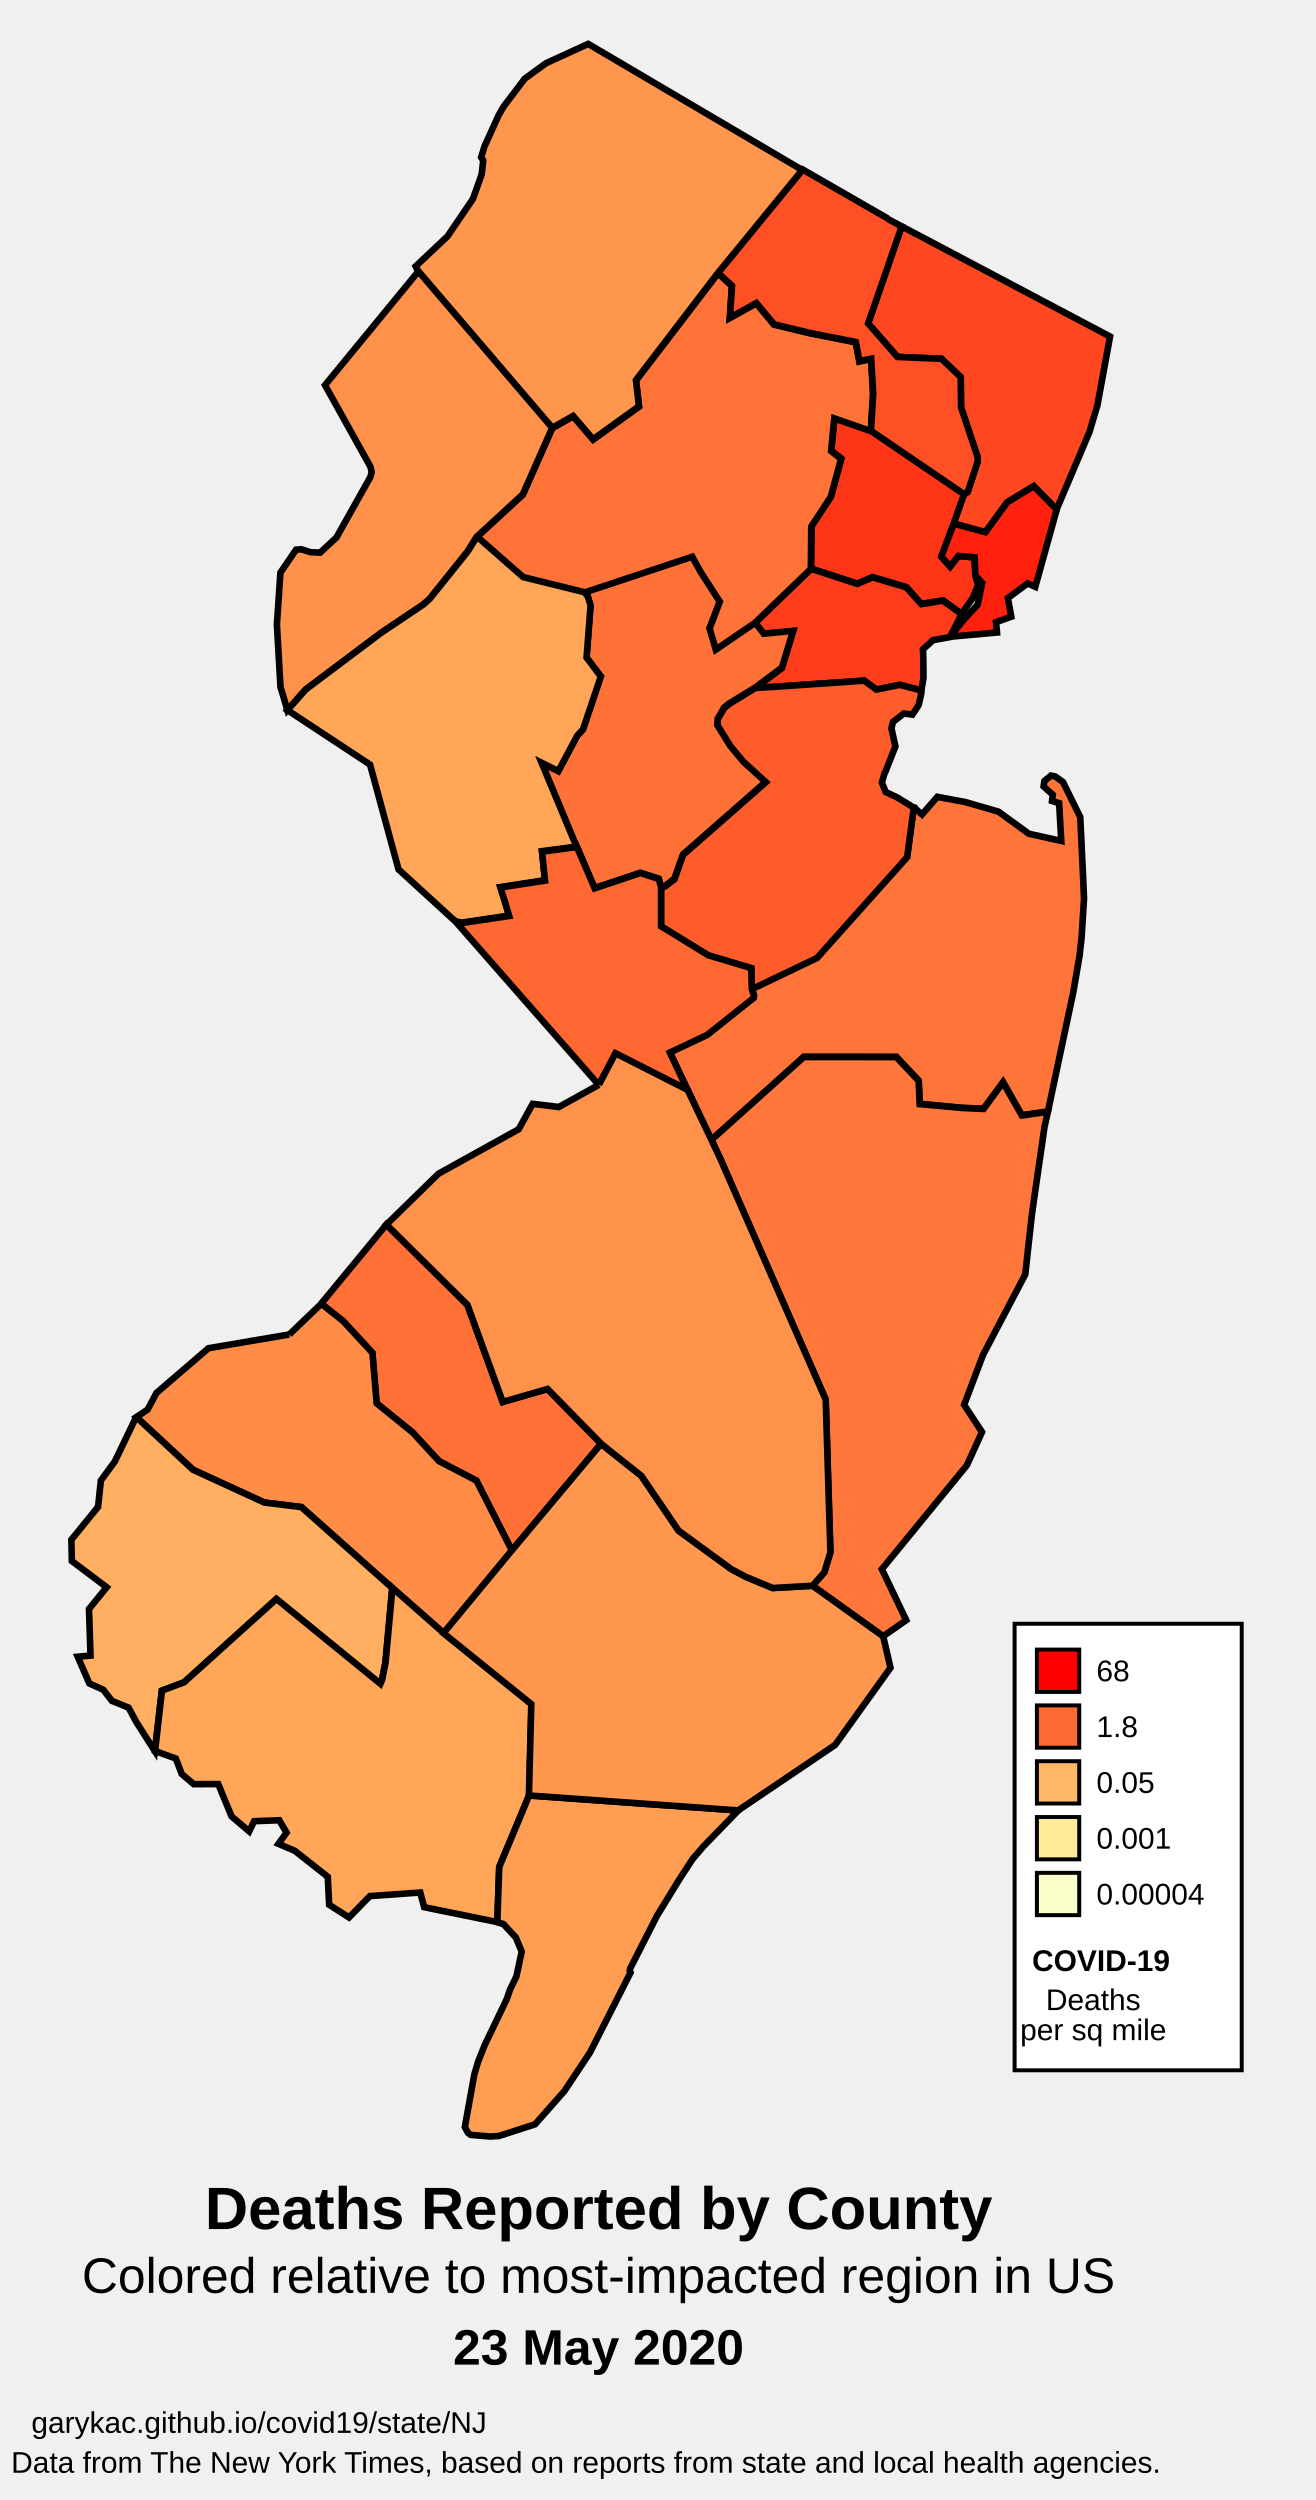
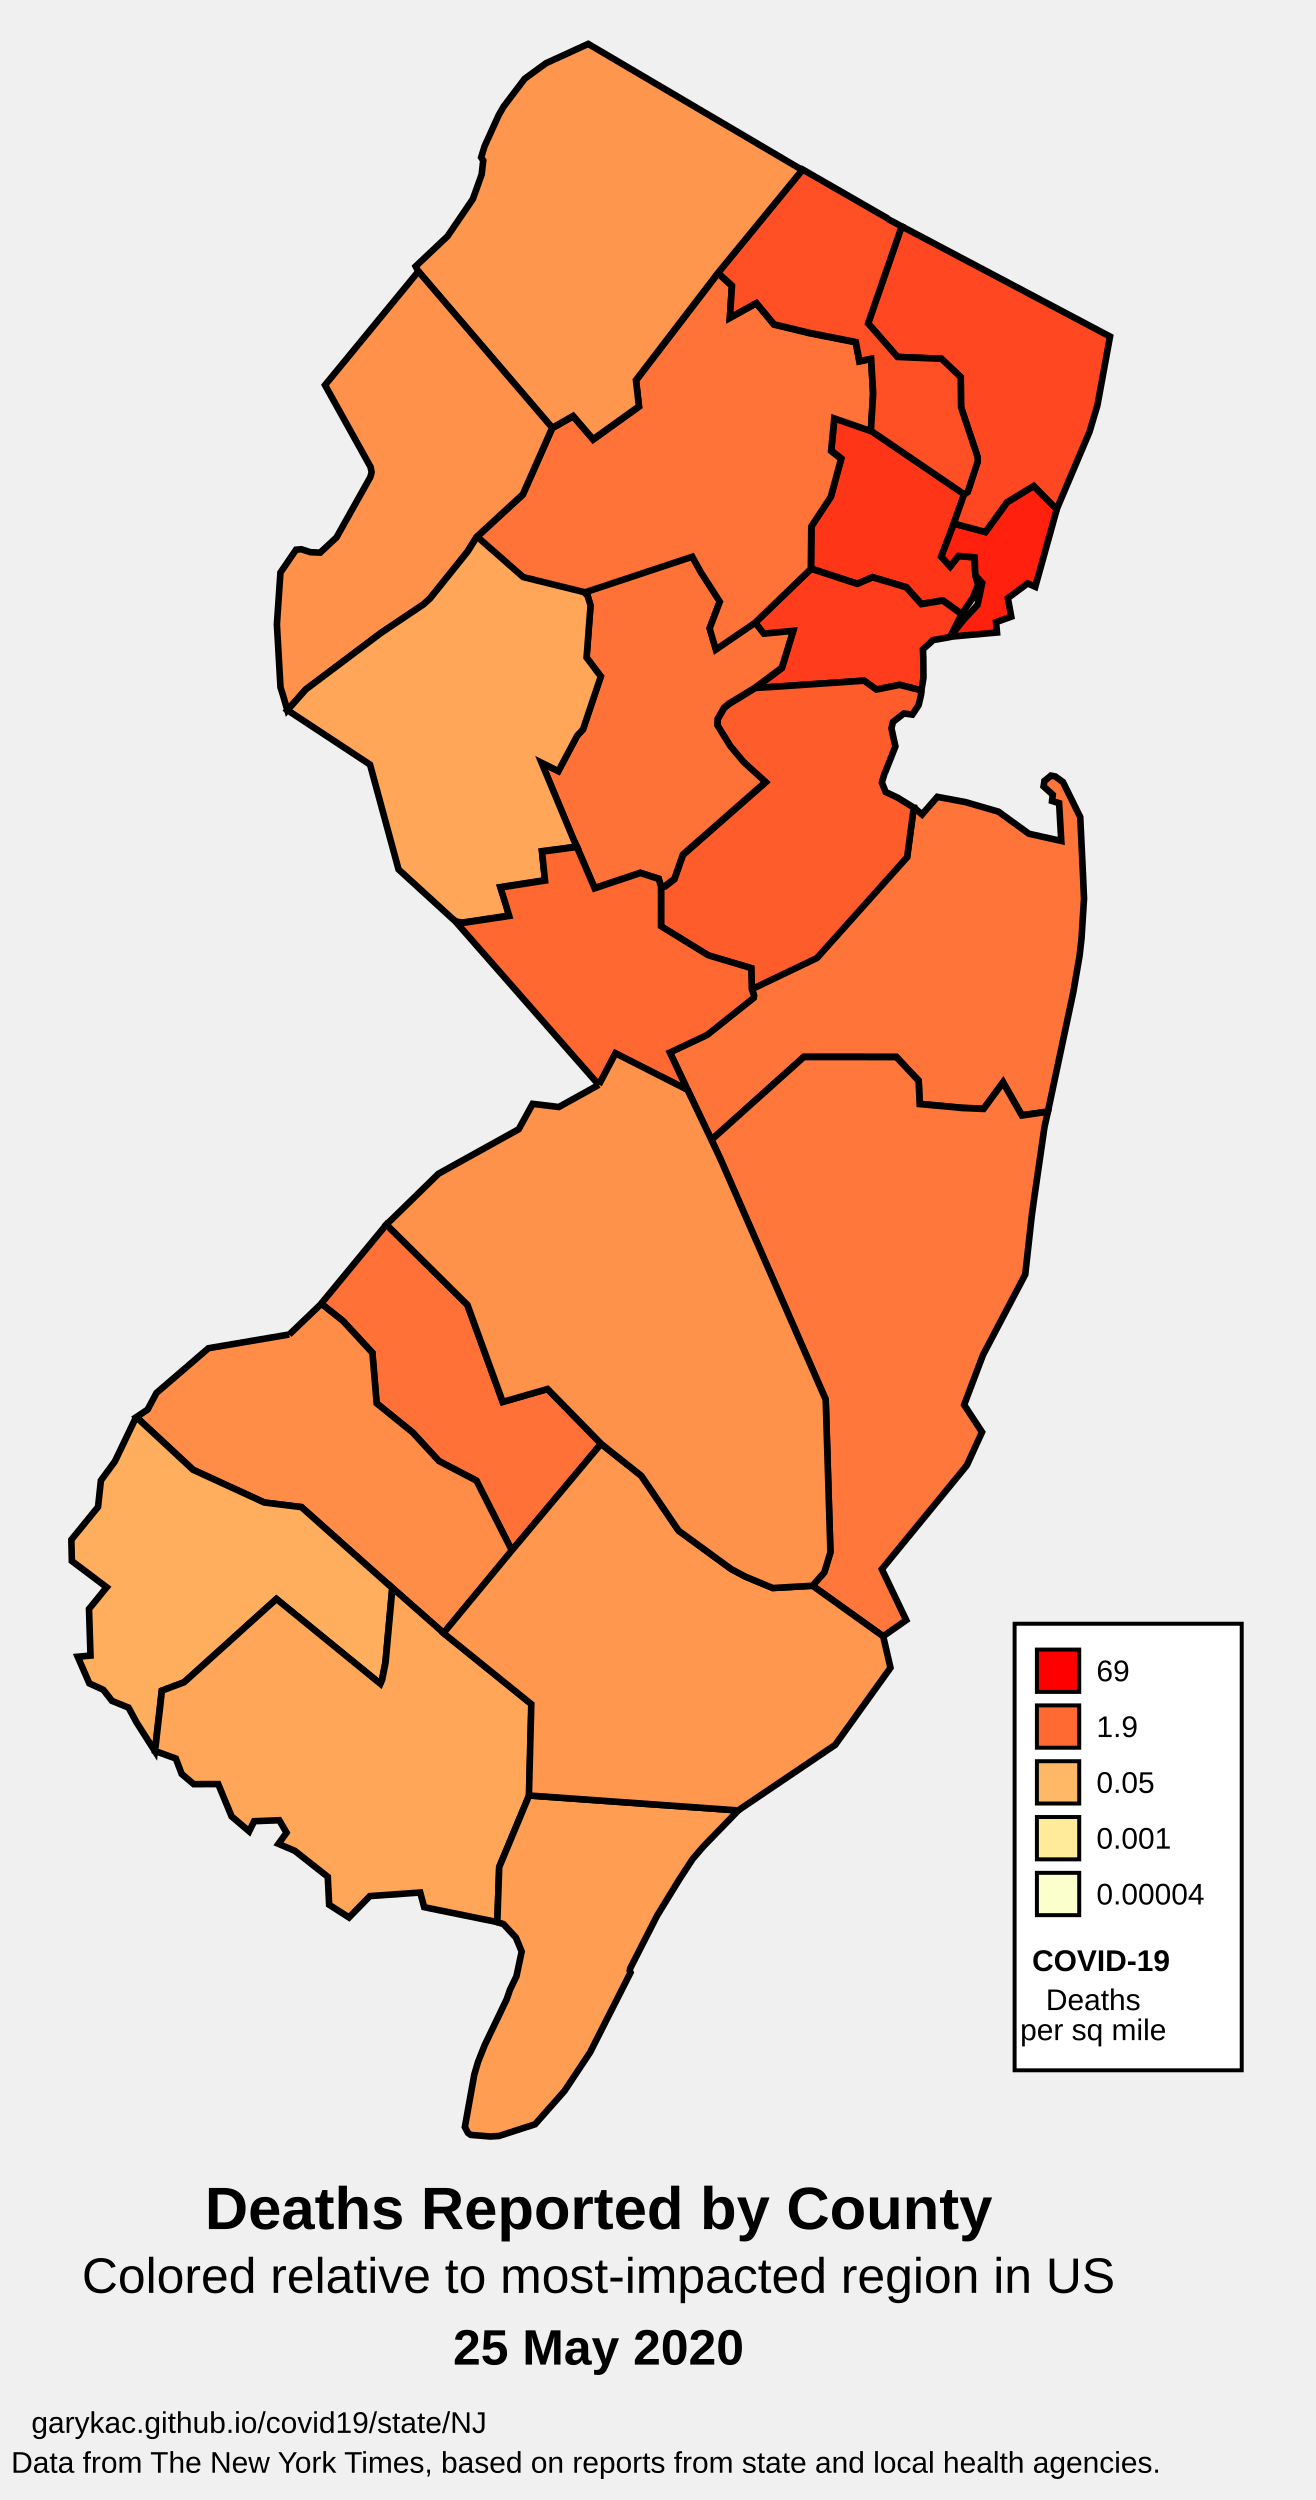
<svg xmlns="http://www.w3.org/2000/svg" width="330" height="627.07" version="1.0" id="svg2">
  <defs id="defs9439" />
  <style id="style6">
  #counties {fill:#d0d0d0;stroke:#000;stroke-width:.178;} 
  #borders {fill:none;stroke:#221e1f;stroke-width:.891;} 
  #separator {fill:none;stroke:#a9a9a9;stroke-width:2.318;}
  #legend-1 {fill:#ff0000;}
  #legend-2 {fill:#ff6a32;}
  #legend-3 {fill:#ffb866;}
  #legend-4 {fill:#ffeb99;}
  #legend-5 {fill:#faffcc;}
  #c34001 {fill:#ff984e;}
  #c34003 {fill:#ff4821;}
  #c34005 {fill:#ff924b;}
  #c34007 {fill:#ff7137;}
  #c34009 {fill:#ff9e53;}
  #c34011 {fill:#ffa658;}
  #c34013 {fill:#ff3517;}
-   #c34015 {fill:#ff8d48;}
+   #c34015 {fill:#ff8d47;}
  #c34017 {fill:#ff200e;}
  #c34019 {fill:#ffa658;}
  #c34021 {fill:#ff6831;}
  #c34023 {fill:#ff5c2b;}
  #c34025 {fill:#ff7539;}
  #c34027 {fill:#ff7338;}
  #c34029 {fill:#ff773a;}
  #c34031 {fill:#ff5025;}
-   #c34033 {fill:#ffaf5f;}
+   #c34033 {fill:#ffae5e;}
  #c34035 {fill:#ff7237;}
  #c34037 {fill:#ff964d;}
  #c34039 {fill:#ff3c1b;}
  #c34041 {fill:#ff914a;}
 </style>
  <g id="layer1" style="display:inline" transform="translate(0,1.0703125e-5)">
    <g id="g10509" transform="translate(-622.3246,8.460373)">
      <rect y="398.82" x="876.817" height="112.008" width="56.966" id="rect10421" style="fill:#ffffff;fill-opacity:1;stroke:#000000;stroke-width:1;stroke-linecap:round;stroke-linejoin:miter;stroke-miterlimit:4;stroke-dasharray:none;stroke-dashoffset:0;stroke-opacity:1" />
      <rect y="405.301" x="882.409" height="10.615" width="10.615" id="legend-1" style="stroke:#000000;stroke-width:1" />
      <rect style="stroke:#000000;stroke-width:1" id="legend-2" width="10.615" height="10.615" x="882.409" y="419.301" />
      <rect y="433.301" x="882.409" height="10.615" width="10.615" id="legend-3" style="stroke:#000000;stroke-width:1" />
      <rect style="stroke:#000000;stroke-width:1" id="legend-4" width="10.615" height="10.615" x="882.409" y="447.301" />
      <rect y="461.301" x="882.409" height="10.615" width="10.615" id="legend-5" style="stroke:#000000;stroke-width:1" />
      <text id="text10456" y="413.239" x="897.338" style="font-style:normal;font-weight:normal;font-size:7.5px;line-height:125%;font-family:sans-serif;letter-spacing:0px;word-spacing:0px;fill:#000000;fill-opacity:1;stroke:none;stroke-width:1px;stroke-linecap:butt;stroke-linejoin:miter;stroke-opacity:1" xml:space="preserve">
-         <tspan style="font-style:normal;font-variant:normal;font-weight:normal;font-stretch:normal;font-family:Arial;-inkscape-font-specification:Arial" y="413.239" x="897.338" id="tspan10458">68</tspan>
+         <tspan style="font-style:normal;font-variant:normal;font-weight:normal;font-stretch:normal;font-family:Arial;-inkscape-font-specification:Arial" y="413.239" x="897.338" id="tspan10458">69</tspan>
      </text>
      <text xml:space="preserve" style="font-style:normal;font-weight:normal;font-size:7.5px;line-height:125%;font-family:sans-serif;letter-spacing:0px;word-spacing:0px;fill:#000000;fill-opacity:1;stroke:none;stroke-width:1px;stroke-linecap:butt;stroke-linejoin:miter;stroke-opacity:1" x="897.338" y="427.239" id="text10460">
-         <tspan id="tspan10462" x="897.338" y="427.239" style="font-style:normal;font-variant:normal;font-weight:normal;font-stretch:normal;font-family:Arial;-inkscape-font-specification:Arial">1.8</tspan>
+         <tspan id="tspan10462" x="897.338" y="427.239" style="font-style:normal;font-variant:normal;font-weight:normal;font-stretch:normal;font-family:Arial;-inkscape-font-specification:Arial">1.9</tspan>
      </text>
      <text id="text10464" y="441.239" x="897.338" style="font-style:normal;font-weight:normal;font-size:7.5px;line-height:125%;font-family:sans-serif;letter-spacing:0px;word-spacing:0px;fill:#000000;fill-opacity:1;stroke:none;stroke-width:1px;stroke-linecap:butt;stroke-linejoin:miter;stroke-opacity:1" xml:space="preserve">
        <tspan style="font-style:normal;font-variant:normal;font-weight:normal;font-stretch:normal;font-family:Arial;-inkscape-font-specification:Arial" y="441.239" x="897.338" id="tspan10466">0.05</tspan>
      </text>
      <text xml:space="preserve" style="font-style:normal;font-weight:normal;font-size:7.5px;line-height:125%;font-family:sans-serif;letter-spacing:0px;word-spacing:0px;fill:#000000;fill-opacity:1;stroke:none;stroke-width:1px;stroke-linecap:butt;stroke-linejoin:miter;stroke-opacity:1" x="897.338" y="455.239" id="text10468">
        <tspan id="tspan10470" x="897.338" y="455.239" style="font-style:normal;font-variant:normal;font-weight:normal;font-stretch:normal;font-family:Arial;-inkscape-font-specification:Arial">0.001</tspan>
      </text>
      <text id="text10472" y="469.239" x="897.338" style="font-style:normal;font-weight:normal;font-size:7.5px;line-height:125%;font-family:sans-serif;letter-spacing:0px;word-spacing:0px;fill:#000000;fill-opacity:1;stroke:none;stroke-width:1px;stroke-linecap:butt;stroke-linejoin:miter;stroke-opacity:1" xml:space="preserve">
        <tspan style="font-style:normal;font-variant:normal;font-weight:normal;font-stretch:normal;font-family:Arial;-inkscape-font-specification:Arial" y="469.239" x="897.338" id="tspan10474">0.00004</tspan>
      </text>
      <g transform="translate(0,-2.192453)" id="g10492">
        <text xml:space="preserve" style="font-style:normal;font-weight:normal;font-size:7.5px;line-height:125%;font-family:sans-serif;text-align:center;letter-spacing:0px;word-spacing:0px;text-anchor:middle;fill:#000000;fill-opacity:1;stroke:none;stroke-width:1px;stroke-linecap:butt;stroke-linejoin:miter;stroke-opacity:1" x="905.319" y="497.919" id="text10480">
          <tspan id="tspan10482" x="905.319" y="497.919" style="font-style:normal;font-variant:normal;font-weight:normal;font-stretch:normal;font-family:Arial;-inkscape-font-specification:Arial;text-align:center;text-anchor:middle">Deaths</tspan>
        </text>
        <text id="text10484" y="505.458" x="905.319" style="font-style:normal;font-weight:normal;font-size:7.5px;line-height:125%;font-family:sans-serif;text-align:center;letter-spacing:0px;word-spacing:0px;text-anchor:middle;fill:#000000;fill-opacity:1;stroke:none;stroke-width:1px;stroke-linecap:butt;stroke-linejoin:miter;stroke-opacity:1" xml:space="preserve">
          <tspan style="font-style:normal;font-variant:normal;font-weight:normal;font-stretch:normal;font-family:Arial;-inkscape-font-specification:Arial;text-align:center;text-anchor:middle" y="505.458" x="905.319" id="tspan10486">per sq mile</tspan>
        </text>
      </g>
      <text id="text10488" y="485.919" x="905.319" style="font-style:normal;font-weight:normal;font-size:7.5px;line-height:125%;font-family:sans-serif;text-align:center;letter-spacing:0px;word-spacing:0px;text-anchor:middle;fill:#000000;fill-opacity:1;stroke:none;stroke-width:1px;stroke-linecap:butt;stroke-linejoin:miter;stroke-opacity:1" xml:space="preserve">
        <tspan style="font-style:normal;font-variant:normal;font-weight:bold;font-stretch:normal;font-family:Arial;-inkscape-font-specification:'Arial Bold';text-align:center;text-anchor:middle" y="485.919" x="905.319" id="tspan10490">COVID-19</tspan>
      </text>
    </g>
    <text xml:space="preserve" style="font-style:normal;font-weight:normal;font-size:7.5px;line-height:125%;font-family:sans-serif;text-align:center;letter-spacing:0px;word-spacing:0px;text-anchor:middle;fill:#000000;fill-opacity:1;stroke:none;stroke-width:1px;stroke-linecap:butt;stroke-linejoin:miter;stroke-opacity:1" x="151.849" y="620.237" id="text10498">
      <tspan id="tspan10500" x="151.849" y="620.237" style="font-style:normal;font-variant:normal;font-weight:normal;font-stretch:normal;font-family:Arial;-inkscape-font-specification:Arial;text-align:center;text-anchor:middle">Data from The New York Times, based on reports from state and local health agencies.</tspan>
    </text>
    <g id="g10510" transform="translate(-504.6264,0.4679467)">
      <text xml:space="preserve" style="font-style:normal;font-weight:normal;font-size:7.5px;line-height:125%;font-family:sans-serif;text-align:center;letter-spacing:0px;word-spacing:0px;text-anchor:middle;fill:#000000;fill-opacity:1;stroke:none;stroke-width:1px;stroke-linecap:butt;stroke-linejoin:miter;stroke-opacity:1" x="661.613" y="558.64" id="text10502">
        <tspan id="tspan10504" x="661.613" y="558.64" style="font-style:normal;font-variant:normal;font-weight:bold;font-stretch:normal;font-size:15px;font-family:Arial;-inkscape-font-specification:'Arial Bold';text-align:center;text-anchor:middle">Deaths Reported by County</tspan>
      </text>
      <text id="text10506" y="574.64" x="661.57" style="font-style:normal;font-weight:normal;font-size:7.5px;line-height:125%;font-family:sans-serif;text-align:center;letter-spacing:0px;word-spacing:0px;text-anchor:middle;fill:#000000;fill-opacity:1;stroke:none;stroke-width:1px;stroke-linecap:butt;stroke-linejoin:miter;stroke-opacity:1" xml:space="preserve">
        <tspan style="font-style:normal;font-variant:normal;font-weight:normal;font-stretch:normal;font-size:12.5px;font-family:Arial;-inkscape-font-specification:Arial;text-align:center;text-anchor:middle" y="574.64" x="661.57" id="tspan10508">Colored relative to most-impacted region in US</tspan>
      </text>
      <text xml:space="preserve" style="font-style:normal;font-weight:normal;font-size:7.5px;line-height:125%;font-family:sans-serif;text-align:center;letter-spacing:0px;word-spacing:0px;text-anchor:middle;fill:#000000;fill-opacity:1;stroke:none;stroke-width:1px;stroke-linecap:butt;stroke-linejoin:miter;stroke-opacity:1" x="661.57" y="592.64" id="text10536">
-         <tspan id="tspan10538" x="661.57" y="592.64" style="font-style:normal;font-variant:normal;font-weight:bold;font-stretch:normal;font-size:12.5px;font-family:Arial;-inkscape-font-specification:'Arial Bold';text-align:center;text-anchor:middle">23 May 2020</tspan>
+         <tspan id="tspan10538" x="661.57" y="592.64" style="font-style:normal;font-variant:normal;font-weight:bold;font-stretch:normal;font-size:12.5px;font-family:Arial;-inkscape-font-specification:'Arial Bold';text-align:center;text-anchor:middle">25 May 2020</tspan>
      </text>
    </g>
    <text id="text10516" y="610.237" x="7.866" style="font-style:normal;font-weight:normal;font-size:7.5px;line-height:125%;font-family:sans-serif;text-align:end;letter-spacing:0px;word-spacing:0px;text-anchor:end;fill:#000000;fill-opacity:1;stroke:none;stroke-width:1px;stroke-linecap:butt;stroke-linejoin:miter;stroke-opacity:1" xml:space="preserve">
      <tspan style="font-style:normal;font-variant:normal;font-weight:normal;font-stretch:normal;font-family:Arial;-inkscape-font-specification:Arial;text-align:start;text-anchor:start" y="610.237" x="7.866" id="tspan10518">garykac.github.io/covid19/state/NJ</tspan>
    </text>
  </g>
  <g id="layer2" style="display:inline;fill:#fff;stroke:#000;stroke-width:.178;" transform="translate(0,1.0703125e-5)">
    <g id="g25761" transform="matrix(9.136597,1.812447,-1.812447,9.136597,-7596.108,-3365.373)">
      <path id="c34025" d="m 898.58,212.247 0.259,0.148 0.313,-0.546 0.762,-0.009 0.929,0.08 0.919,0.424 0.894,0.021 -0.255,-0.987 -0.198,-0.021 -0.014,-0.169 -0.286,-0.171 -0.007,-0.149 0.089,-0.105 0.055,-0.07 0.121,0 0.232,0.107 0.639,0.835 0.385,1.55 0.13,0.535 0.011,0.04 0.144,1.075 0.039,0.467 0.025,0.99 -0.045,3.287 -0.669,0.236 -0.669,-0.774 -0.374,0.802 -0.571,0.088 -1.144,0.119 -0.148,-0.609 -0.715,-0.51 -2.444,0.483 -2.007,2.676 -0.893,-1.196 -0.665,-0.901 0.891,-0.659 1.034,-1.221 0,-0.06 -0.095,-0.168 1.559,-1.166 1.854,-3.136 -0.084,-1.347" style="stroke:#000" />
      <path id="c34029" d="m 894.98,222.097 2.007,-2.676 2.444,-0.483 0.715,0.51 0.148,0.609 1.144,-0.119 0.571,-0.088 0.374,-0.802 0.669,0.774 0.669,-0.235 -0.009,0.426 0.098,1.879 0.03,0.523 0.136,1.59 -0.694,2.345 -0.237,1.418 0.615,0.626 -0.226,0.956 -1.701,3.19 0.91,1.219 -0.524,0.546 -2.134,-0.967 0.241,-0.415 0.057,-0.562 -0.925,-4.009 -4.042,-5.804 -0.337,-0.458" style="stroke:#000" />
      <path id="c34013" d="m 895.48,202.527 2.797,1.189 -0.121,0.829 -0.158,0.939 0.285,0.213 0.165,-0.321 0.434,-0.045 0.112,0.469 0.122,0.237 -0.07,0.371 -0.211,0.481 -0.566,-0.259 -0.552,0.206 -0.482,-0.364 -0.945,-0.088 -0.37,0.253 -1.3,-0.157 -0.211,-1.122 0.359,-0.884 0.074,-1.059 -0.306,-0.156 -0.086,-0.878 1.032,0.144" style="stroke:#000" />
      <path id="c34039" d="m 894.62,206.487 1.3,0.157 0.37,-0.253 0.945,0.088 0.482,0.364 0.552,-0.206 0.566,0.259 -0.186,0.666 -0.356,0.141 -0.08,0.03 -0.039,0.06 -0.176,0.232 0.056,0.236 0.107,0.515 0.012,0.346 -0.604,-0.034 -0.589,0.246 -0.371,-0.171 -2.349,0.636 -0.483,0.125 0.595,-0.661 0.103,-1.03 -0.758,0.228 -0.293,-0.251 1.196,-1.719" style="stroke:#000" />
      <path id="c34017" d="m 900.8,203.627 -0.162,2.161 -0.22,-0.05 -0.445,0.492 0.187,0.474 -0.373,0.223 0.079,0.269 -1.218,0.357 0.287,-0.545 0.272,-0.441 0.01,-0.602 -0.223,-0.167 -0.112,-0.469 -0.434,0.045 -0.165,0.321 -0.285,-0.213 0.158,-0.939 0.88,0.058 0.415,-0.899 0.62,-0.571 0.729,0.496" style="stroke:#000" />
      <path id="c34003" d="m 895.22,196.967 6.081,1.819 0.027,1.884 -0.071,0.747 -0.46,2.211 -0.729,-0.496 -0.62,0.571 -0.415,0.899 -0.88,-0.058 0.121,-0.829 0.08,-0.08 0.105,-0.85 -0.025,-0.122 -0.699,-1.228 -0.166,-0.795 -0.605,-0.384 -1.173,0.182 -0.95,-0.732 0.378,-2.739" style="stroke:#000" />
      <path id="c34023" d="m 898.17,209.117 0.016,0.129 -0.009,0.273 -0.076,0.195 -0.041,0.094 -0.112,0.006 -0.119,0.01 -0.242,0.28 -0.007,0.176 0.2,0.457 -0.135,0.737 -0.011,0.03 -0.023,0.257 0.151,0.231 0.343,0.086 0.471,0.176 0.01,0 0.084,1.347 -1.854,3.136 -1.559,1.166 -0.124,-0.548 -1.204,-0.114 -1.398,-0.52 -0.207,-1.046 0.105,-0.03 0.209,-0.241 0.099,-0.686 1.802,-2.349 -0.687,-0.414 -0.435,-0.353 -0.449,-0.481 -0.025,-0.168 0.112,-0.331 0.105,-0.129 0.617,-0.568 0.483,-0.125 2.349,-0.636 0.371,0.171 0.589,-0.246 0.604,0.034" style="stroke:#000" />
      <path id="c34035" d="m 893.42,208.197 0.293,0.251 0.758,-0.228 -0.103,1.03 -0.595,0.661 -0.617,0.568 -0.105,0.129 -0.112,0.331 0.025,0.168 0.449,0.481 0.435,0.353 0.687,0.414 -1.802,2.349 -0.099,0.686 -0.209,0.241 -0.105,0.03 -0.102,-0.191 -0.515,-0.06 -1.127,0.644 -0.69,-1.004 -0.107,-0.144 -1.263,-1.884 0.487,0.132 0.313,-1.038 0.119,-0.191 0.193,-1.494 -0.475,-0.424 -0.168,-1.395 -0.128,-0.24 -0.112,-0.08 2.676,-1.519 0.299,0.356 0.664,0.688 -0.129,0.761 0.275,0.524 0.891,-0.909" style="stroke:#000" />
      <path id="c34027" d="m 890.61,199.167 0.438,0.266 0.113,0.856 0.621,-0.526 0.58,0.47 0.98,0.04 1.272,0 0.196,0.485 0.297,-0.125 0.236,0.911 0.135,0.993 -1.032,-0.144 0.086,0.878 0.306,0.156 -0.074,1.059 -0.359,0.884 0.211,1.122 -1.196,1.719 -0.891,0.909 -0.275,-0.524 0.129,-0.761 -0.664,-0.688 -0.299,-0.356 -2.676,1.519 -1.688,-0.078 -1.431,-0.828 0.994,-1.361 0.429,-1.911 0.491,-0.425 0.65,0.51 1.038,-1.109 -0.216,-0.676 1.599,-3.251" style="stroke:#000" />
      <path id="c34031" d="m 894.82,196.847 0.401,0.121 -0.378,2.739 0.95,0.732 1.173,-0.182 0.605,0.384 0.166,0.795 0.699,1.228 0.025,0.122 -0.105,0.85 -0.08,0.08 -2.797,-1.189 -0.135,-0.993 -0.236,-0.911 -0.297,0.125 -0.196,-0.485 -1.272,0 -0.98,-0.04 -0.58,-0.47 -0.621,0.526 -0.113,-0.856 -0.438,-0.266 1.694,-3.173 2.516,0.852" style="stroke:#000" />
      <path id="c34037" d="m 892.3,195.997 -1.694,3.173 -1.599,3.251 0.216,0.676 -1.038,1.109 -0.65,-0.51 -0.491,0.425 -4.356,-3.432 -0.096,-0.119 0.685,-0.963 0.474,-1.118 0.103,-0.692 -0.032,-0.378 -0.071,-0.07 0.032,-0.313 0.209,-0.892 0.087,-0.257 0.41,-0.843 0.481,-0.522 1.014,-0.731 6.315,2.209" style="stroke:#000" />
      <path id="c34041" d="m 882.69,200.687 4.356,3.432 -0.429,1.911 -0.994,1.361 -0.166,0.44 -0.749,1.439 -0.137,0.185 -0.979,0.983 -1.688,1.884 -0.376,0.644 -0.187,-0.362 -0.114,-0.209 -0.424,-1.64 -0.178,-1.387 0.292,-0.686 0.136,-0.04 0.257,0.03 0.26,-0.04 0.351,-0.486 0.578,-1.771 0.009,-0.135 -0.057,-0.136 -1.631,-1.922 1.872,-3.496" style="stroke:#000" />
      <path id="c34019" d="m 885.63,207.387 1.431,0.828 1.688,0.078 0.112,0.08 0.128,0.24 0.168,1.395 0.475,0.424 -0.193,1.494 -0.119,0.191 -0.313,1.038 -0.487,-0.132 1.263,1.884 0.107,0.144 -0.896,0.304 0.231,0.75 -1.141,0.416 0.179,0.327 0.201,0.379 -1.211,0.435 -0.168,0 -0.114,-0.06 -1.671,-1.013 -1.302,-2.619 -2.466,-1.005 0.376,-0.644 1.688,-1.884 0.979,-0.983 0.137,-0.185 0.749,-1.439 0.166,-0.44" style="stroke:#000" />
      <path id="c34021" d="m 889.89,215.057 0.69,1.004 1.127,-0.644 0.515,0.06 0.102,0.191 0.207,1.046 1.398,0.52 1.204,0.114 0.124,0.548 0.095,0.168 0,0.06 -1.034,1.221 -0.891,0.659 0.665,0.901 -2.096,-0.588 -0.273,0.918 -4.636,-3.561 0.168,0 1.211,-0.435 -0.201,-0.379 -0.179,-0.327 1.141,-0.416 -0.231,-0.75 0.896,-0.304" style="stroke:#000" />
      <path id="c34007" d="m 885.53,228.467 1.309,-2.433 2.562,1.698 1.44,2.377 1.115,-0.576 1.705,1.167 -1.801,3.288 -1.304,-1.662 -1.094,-0.321 -0.843,-0.617 -1.105,-0.583 -0.377,-1.311 -0.94,-0.685 -0.667,-0.344" style="stroke:#000" />
      <path id="c34015" d="m 884.85,229.447 0.686,-0.981 0.667,0.344 0.94,0.685 0.377,1.311 1.105,0.583 0.843,0.617 1.094,0.321 1.304,1.662 -1.371,2.54 -1.592,-0.925 -2.823,-1.661 -1.006,0.073 -2.052,-0.491 -1.777,-1.097 0.256,-0.255 0.149,-0.489 1.138,-1.452 2.061,-0.786" style="stroke:#000" />
      <path id="c34033" d="m 881.24,232.427 1.777,1.097 2.052,0.491 1.006,-0.073 2.823,1.661 0.21,2.007 0,0.476 -0.025,0.113 -3.19,-1.696 -2.002,2.684 -0.542,0.336 0.134,1.632 -0.632,-0.66 -0.291,-0.351 -0.473,-0.091 -0.287,-0.248 -0.402,-0.095 -0.447,-0.644 0.332,-0.097 -0.284,-1.223 0.353,-0.666 -1.057,-0.511 -0.125,-0.56 0.533,-1.007 -0.063,-0.712 0.269,-0.578 0.329,-1.282" style="stroke:#000" />
      <path id="c34011" d="m 893.6,240.367 -0.413,2.044 0.238,1.466 -2.01,-0.011 -0.182,-0.367 -1.311,0.359 -0.439,0.674 -0.591,-0.232 -0.183,-0.731 -1.006,-0.513 -0.469,-0.099 0.155,-0.338 -0.258,-0.29 -0.658,0.157 -0.078,0.294 -0.543,-0.303 -0.522,-0.783 -0.648,0.13 -0.37,-0.206 -0.236,-0.377 -0.588,-0.09 -0.134,-1.632 0.542,-0.336 2.002,-2.684 3.19,1.696 0.025,-0.113 0,-0.476 -0.21,-2.007 1.592,0.925 2.692,1.415 0.416,2.426" style="stroke:#000" />
      <path id="c34009" d="m 893.6,240.367 5.604,-0.701 -0.733,1.134 -0.218,0.387 -0.248,0.617 -0.394,1.067 -0.433,1.53 0,0.07 0.007,0.01 0.023,0.03 -0.651,2.323 -0.472,1.148 -0.604,1.038 -0.891,0.497 -0.225,0.06 -0.53,0.06 -0.082,-0.04 -0.112,-0.137 -0.025,-1.437 0.032,-0.355 0.089,-0.481 0.339,-1.318 0.039,-0.28 0.099,-0.38 0.009,-0.682 -0.227,-0.339 -0.396,-0.289 -0.175,-0.02 -0.238,-1.466 0.413,-2.044" style="stroke:#000" />
      <path id="c34001" d="m 902.12,234.307 0.357,0.792 -1.056,2.326 -2.221,2.241 -5.604,0.701 -0.416,-2.426 -2.692,-1.415 1.371,-2.54 1.801,-3.288 0.242,0.128 0.986,0.507 1.273,1.255 1.59,0.738 0.426,0.128 0.77,0.154 1.038,-0.268 2.134,0.967" style="stroke:#000" />
      <path id="c34005" d="m 891.72,221.227 0.273,-0.918 2.096,0.588 0.893,1.196 0.337,0.458 4.042,5.804 0.925,4.009 -0.057,0.562 -0.241,0.415 -1.038,0.268 -0.77,-0.154 -0.426,-0.128 -1.59,-0.738 -1.273,-1.255 -0.986,-0.507 -0.242,-0.128 -1.705,-1.167 -1.115,0.576 -1.44,-2.377 -2.562,-1.698 1.109,-1.616 1.885,-1.595 0.236,-0.743 0.707,-0.054 0.942,-0.797" style="stroke:#000" />
    </g>
  </g>
</svg>
